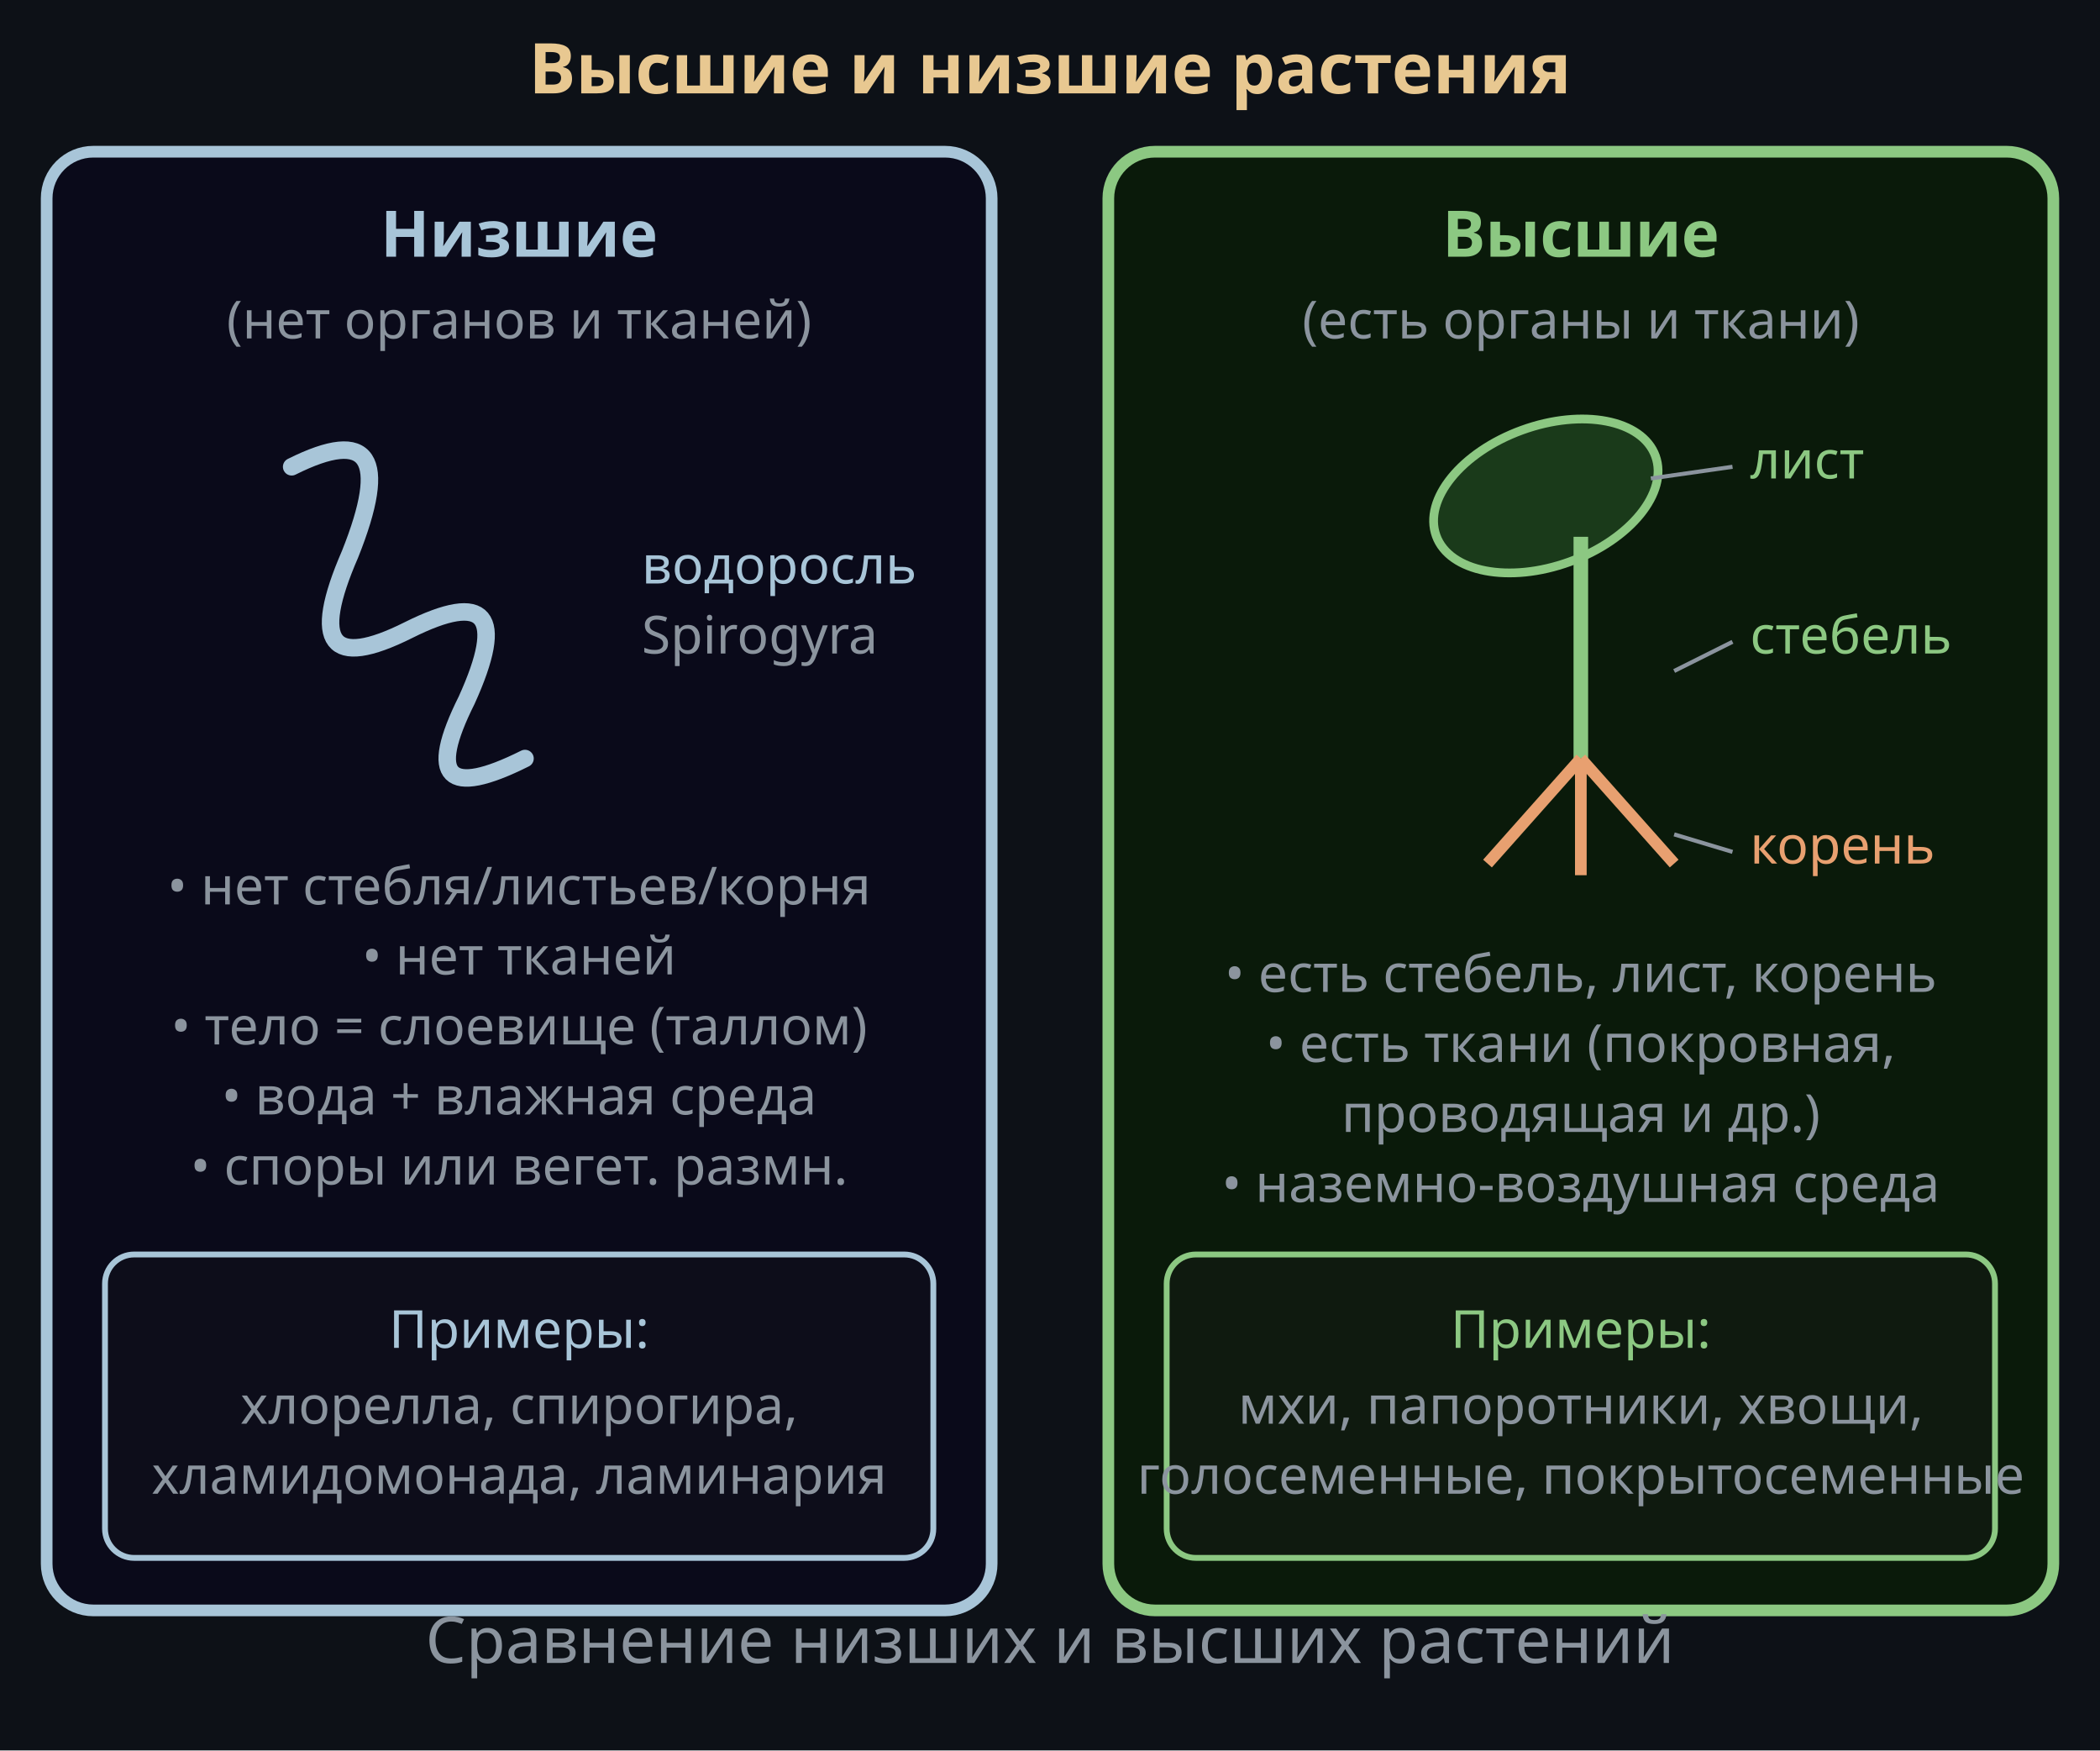
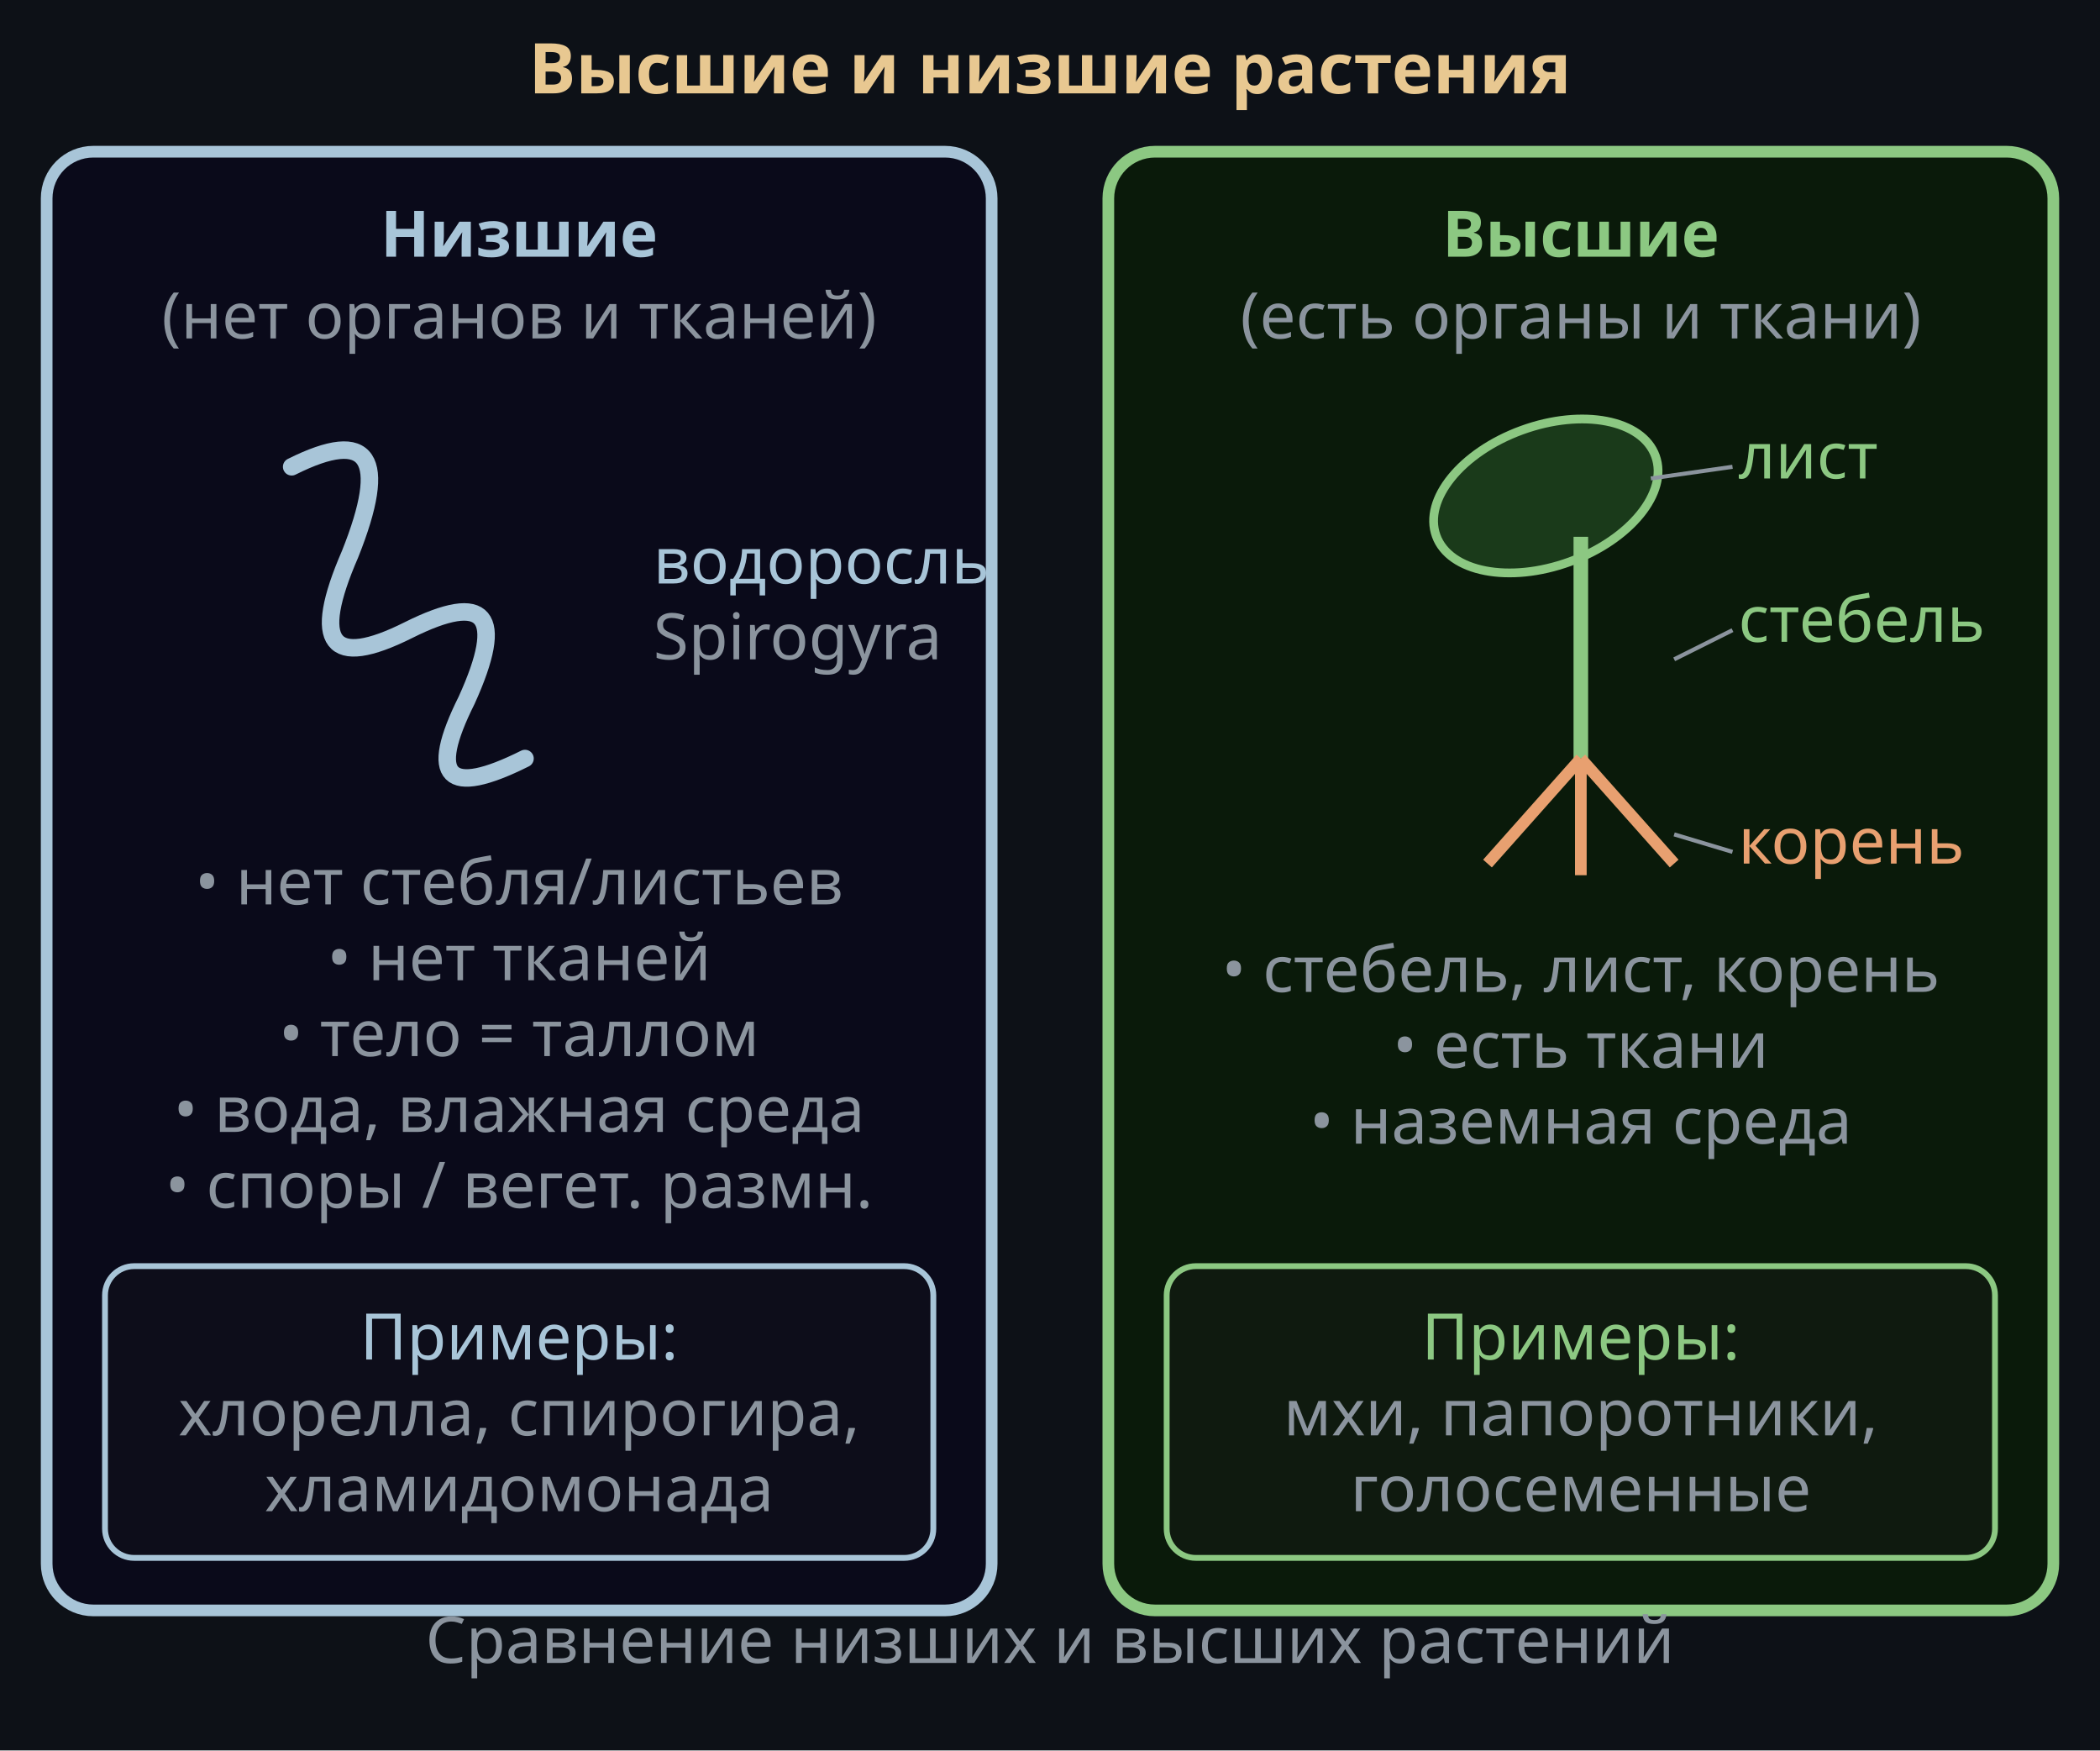
<svg xmlns="http://www.w3.org/2000/svg" viewBox="0 0 360 300" font-family="system-ui,sans-serif">
  <rect width="360" height="300" fill="#0d1117" />
  <text x="180" y="16" text-anchor="middle" font-size="12" fill="#e8c891" font-weight="600">Высшие и низшие растения</text>
  <rect x="8" y="26" width="162" height="250" rx="8" fill="#0a0a1a" stroke="#a8c5d8" stroke-width="2" />
  <text x="89" y="44" text-anchor="middle" font-size="11" fill="#a8c5d8" font-weight="600">Низшие</text>
-   <text x="89" y="58" text-anchor="middle" font-size="9" fill="#8b949e">(нет органов и тканей)</text>
+   <text x="89" y="58" text-anchor="middle" font-size="11" fill="#8b949e">(нет органов и тканей)</text>
  <path d="M50,80 Q70,70 60,95 Q50,118 70,108 Q90,98 80,120 Q70,140 90,130" stroke="#a8c5d8" stroke-width="3" fill="none" stroke-linecap="round" />
-   <text x="110" y="100" font-size="9" fill="#a8c5d8">водоросль</text>
-   <text x="110" y="112" font-size="9" fill="#8b949e">Spirogyra</text>
-   <text x="89" y="155" text-anchor="middle" font-size="9" fill="#8b949e">• нет стебля/листьев/корня</text>
-   <text x="89" y="167" text-anchor="middle" font-size="9" fill="#8b949e">• нет тканей</text>
-   <text x="89" y="179" text-anchor="middle" font-size="9" fill="#8b949e">• тело = слоевище (таллом)</text>
-   <text x="89" y="191" text-anchor="middle" font-size="9" fill="#8b949e">• вода + влажная среда</text>
-   <text x="89" y="203" text-anchor="middle" font-size="9" fill="#8b949e">• споры или вегет. размн.</text>
-   <rect x="18" y="215" width="142" height="52" rx="5" fill="#0d0d1a" stroke="#a8c5d8" stroke-width="1" />
-   <text x="89" y="231" text-anchor="middle" font-size="9" fill="#a8c5d8">Примеры:</text>
-   <text x="89" y="244" text-anchor="middle" font-size="9" fill="#8b949e">хлорелла, спирогира,</text>
-   <text x="89" y="256" text-anchor="middle" font-size="9" fill="#8b949e">хламидомонада, ламинария</text>
+   <text x="112" y="100" font-size="11" fill="#a8c5d8">водоросль</text>
+   <text x="112" y="113" font-size="11" fill="#8b949e">Spirogyra</text>
+   <text x="89" y="155" text-anchor="middle" font-size="11" fill="#8b949e">• нет стебля/листьев</text>
+   <text x="89" y="168" text-anchor="middle" font-size="11" fill="#8b949e">• нет тканей</text>
+   <text x="89" y="181" text-anchor="middle" font-size="11" fill="#8b949e">• тело = таллом</text>
+   <text x="89" y="194" text-anchor="middle" font-size="11" fill="#8b949e">• вода, влажная среда</text>
+   <text x="89" y="207" text-anchor="middle" font-size="11" fill="#8b949e">• споры / вегет. размн.</text>
+   <rect x="18" y="217" width="142" height="50" rx="5" fill="#0d0d1a" stroke="#a8c5d8" stroke-width="1" />
+   <text x="89" y="233" text-anchor="middle" font-size="11" fill="#a8c5d8">Примеры:</text>
+   <text x="89" y="246" text-anchor="middle" font-size="11" fill="#8b949e">хлорелла, спирогира,</text>
+   <text x="89" y="259" text-anchor="middle" font-size="11" fill="#8b949e">хламидомонада</text>
  <rect x="190" y="26" width="162" height="250" rx="8" fill="#0a1a0a" stroke="#8cc882" stroke-width="2" />
  <text x="271" y="44" text-anchor="middle" font-size="11" fill="#8cc882" font-weight="600">Высшие</text>
-   <text x="271" y="58" text-anchor="middle" font-size="9" fill="#8b949e">(есть органы и ткани)</text>
+   <text x="271" y="58" text-anchor="middle" font-size="11" fill="#8b949e">(есть органы и ткани)</text>
  <ellipse cx="265" cy="85" rx="20" ry="12" fill="#1a3a1a" stroke="#8cc882" stroke-width="1.5" transform="rotate(-20,265,85)" />
  <line x1="271" y1="92" x2="271" y2="130" stroke="#8cc882" stroke-width="2.5" />
  <path d="M271,130 L255,148 M271,130 L271,150 M271,130 L287,148" stroke="#e8a070" stroke-width="2" fill="none" />
-   <text x="300" y="82" font-size="9" fill="#8cc882">лист</text>
-   <text x="300" y="112" font-size="9" fill="#8cc882">стебель</text>
-   <text x="300" y="148" font-size="9" fill="#e8a070">корень</text>
+   <text x="298" y="82" font-size="11" fill="#8cc882">лист</text>
+   <text x="298" y="110" font-size="11" fill="#8cc882">стебель</text>
+   <text x="298" y="148" font-size="11" fill="#e8a070">корень</text>
  <line x1="297" y1="80" x2="283" y2="82" stroke="#8b949e" stroke-width="0.7" />
-   <line x1="297" y1="110" x2="287" y2="115" stroke="#8b949e" stroke-width="0.7" />
+   <line x1="297" y1="108" x2="287" y2="113" stroke="#8b949e" stroke-width="0.7" />
  <line x1="297" y1="146" x2="287" y2="143" stroke="#8b949e" stroke-width="0.7" />
-   <text x="271" y="170" text-anchor="middle" font-size="9" fill="#8b949e">• есть стебель, лист, корень</text>
-   <text x="271" y="182" text-anchor="middle" font-size="9" fill="#8b949e">• есть ткани (покровная,</text>
-   <text x="271" y="194" text-anchor="middle" font-size="9" fill="#8b949e">  проводящая и др.)</text>
-   <text x="271" y="206" text-anchor="middle" font-size="9" fill="#8b949e">• наземно-воздушная среда</text>
-   <rect x="200" y="215" width="142" height="52" rx="5" fill="#0f1a0f" stroke="#8cc882" stroke-width="1" />
-   <text x="271" y="231" text-anchor="middle" font-size="9" fill="#8cc882">Примеры:</text>
-   <text x="271" y="244" text-anchor="middle" font-size="9" fill="#8b949e">мхи, папоротники, хвощи,</text>
-   <text x="271" y="256" text-anchor="middle" font-size="9" fill="#8b949e">голосеменные, покрытосеменные</text>
-   <text x="180" y="285" text-anchor="middle" font-size="11" fill="#8b949e">Сравнение низших и высших растений</text>
+   <text x="271" y="170" text-anchor="middle" font-size="11" fill="#8b949e">• стебель, лист, корень</text>
+   <text x="271" y="183" text-anchor="middle" font-size="11" fill="#8b949e">• есть ткани</text>
+   <text x="271" y="196" text-anchor="middle" font-size="11" fill="#8b949e">• наземная среда</text>
+   <rect x="200" y="217" width="142" height="50" rx="5" fill="#0f1a0f" stroke="#8cc882" stroke-width="1" />
+   <text x="271" y="233" text-anchor="middle" font-size="11" fill="#8cc882">Примеры:</text>
+   <text x="271" y="246" text-anchor="middle" font-size="11" fill="#8b949e">мхи, папоротники,</text>
+   <text x="271" y="259" text-anchor="middle" font-size="11" fill="#8b949e">голосеменные</text>
+   <text x="180" y="285" text-anchor="middle" font-size="11" fill="#8b949e" textLength="340" lengthAdjust="spacing">Сравнение низших и высших растений</text>
</svg>
